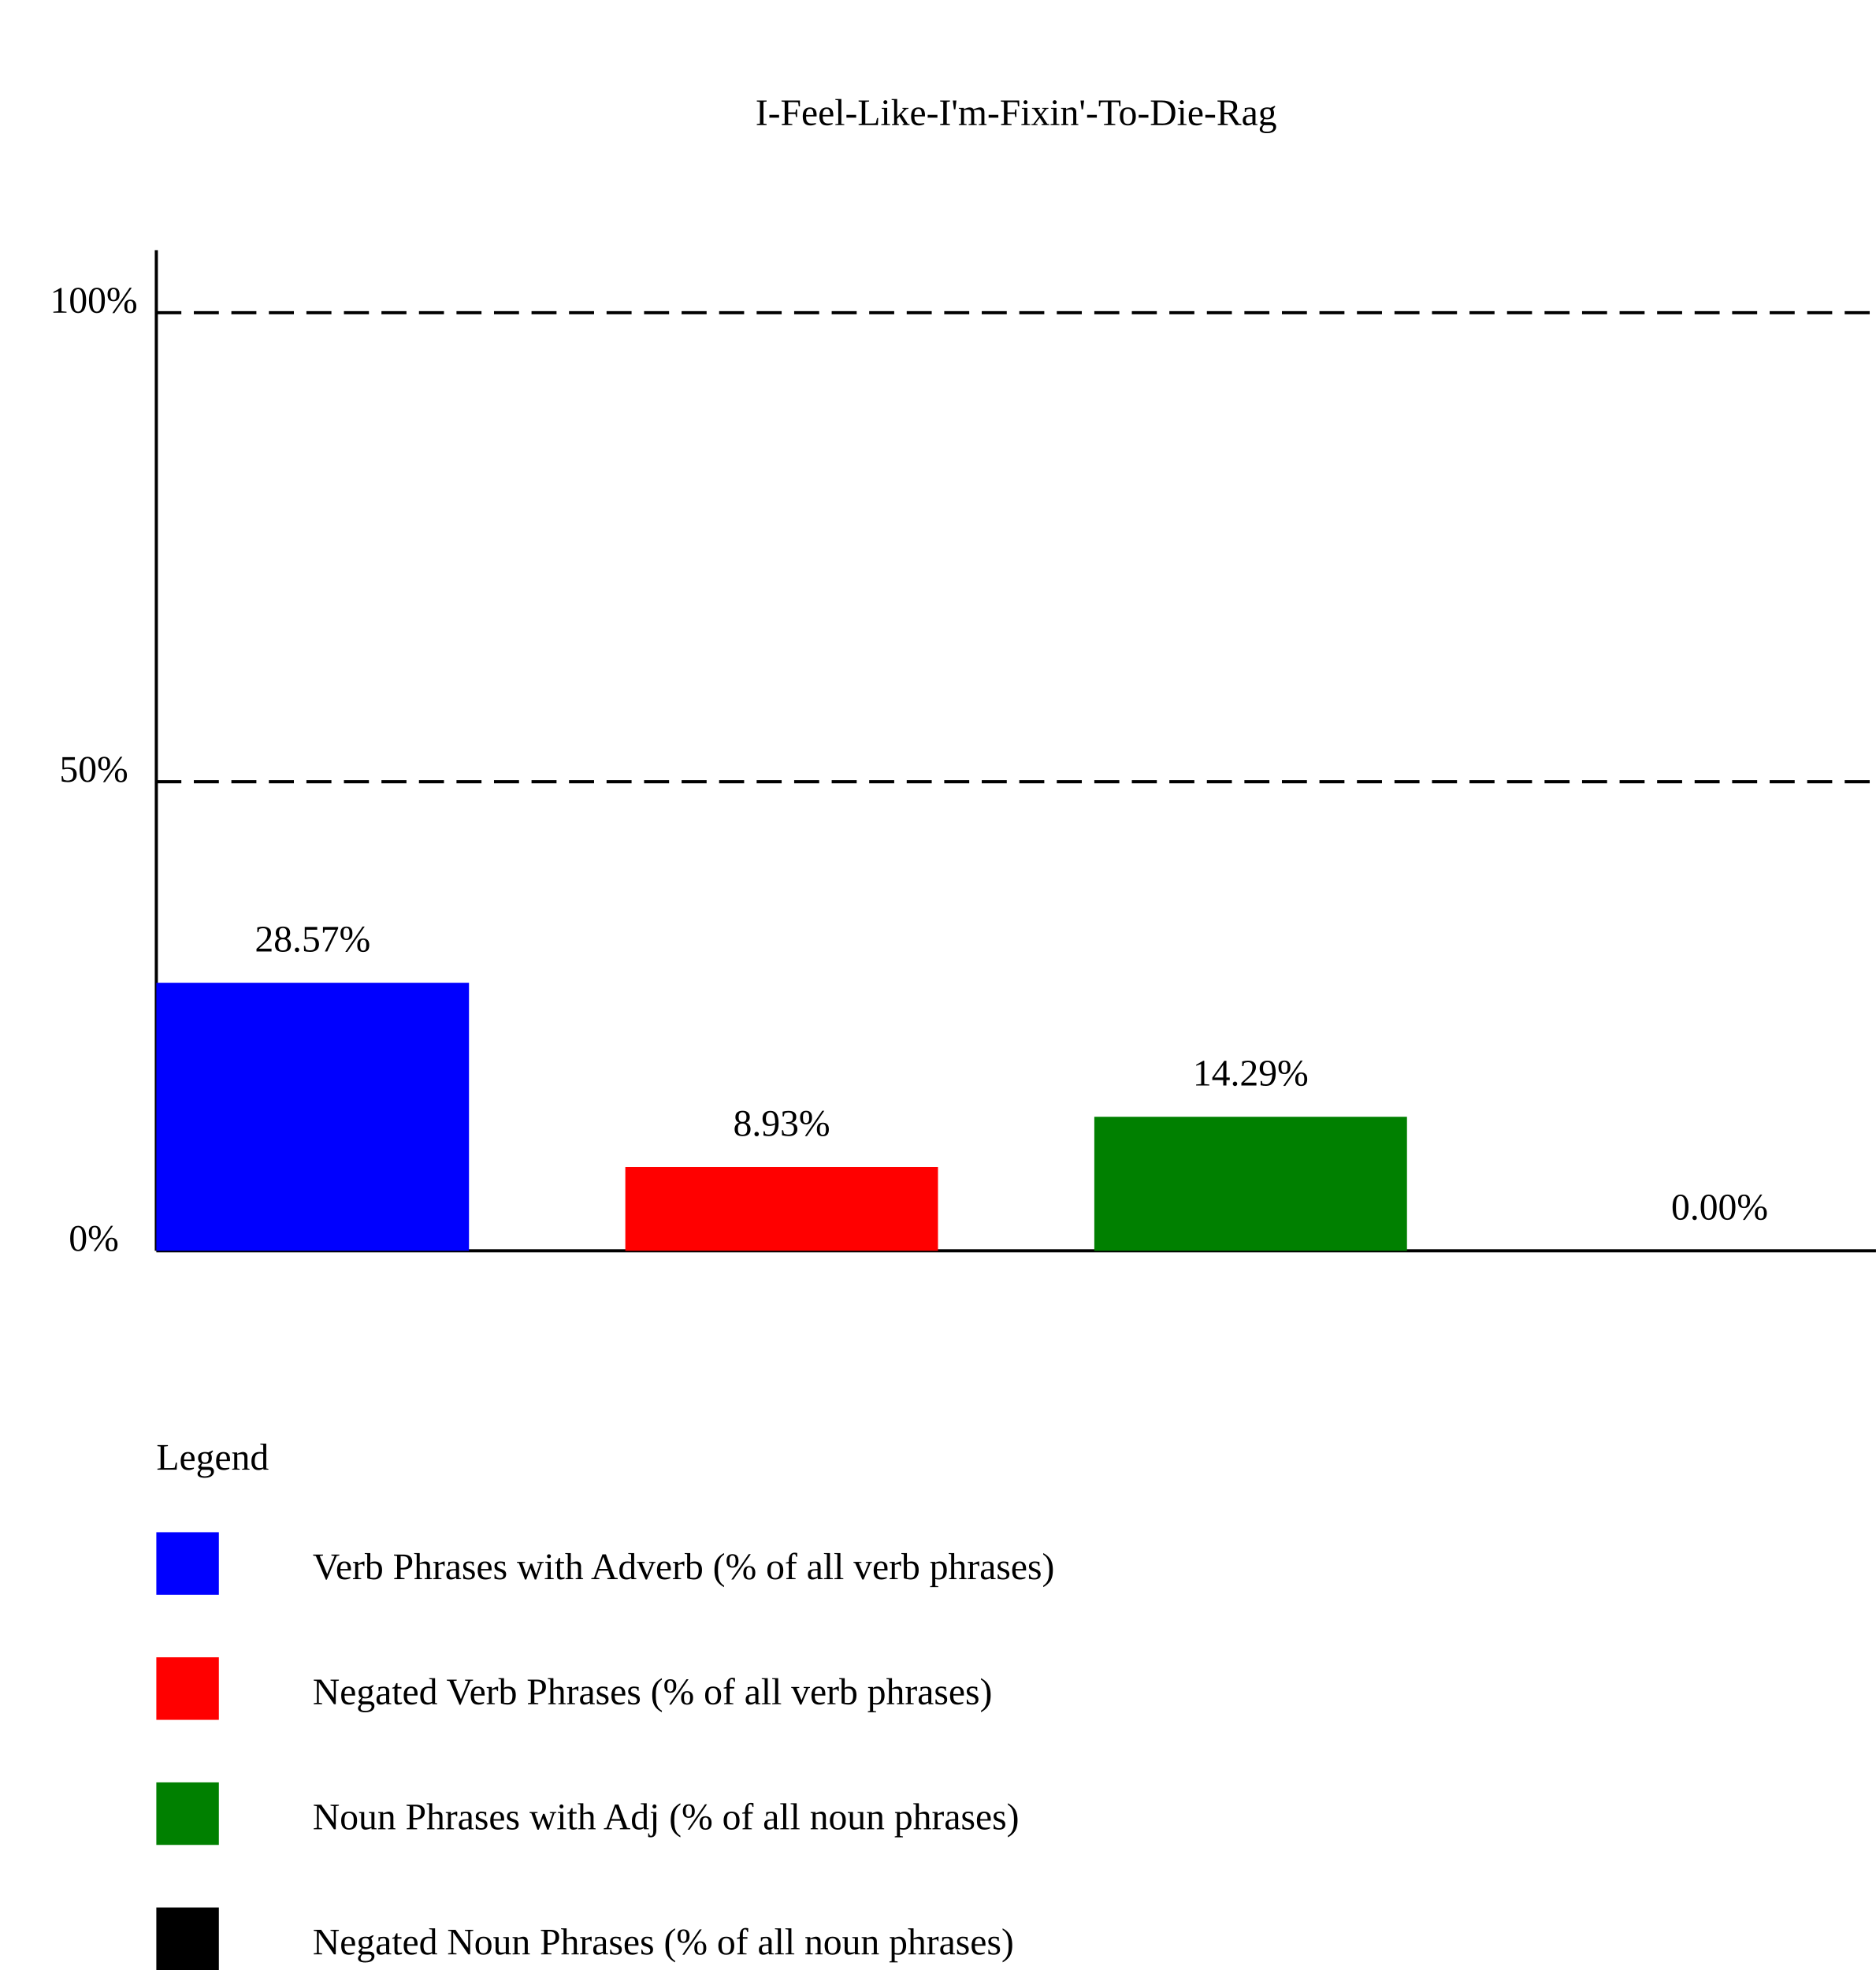
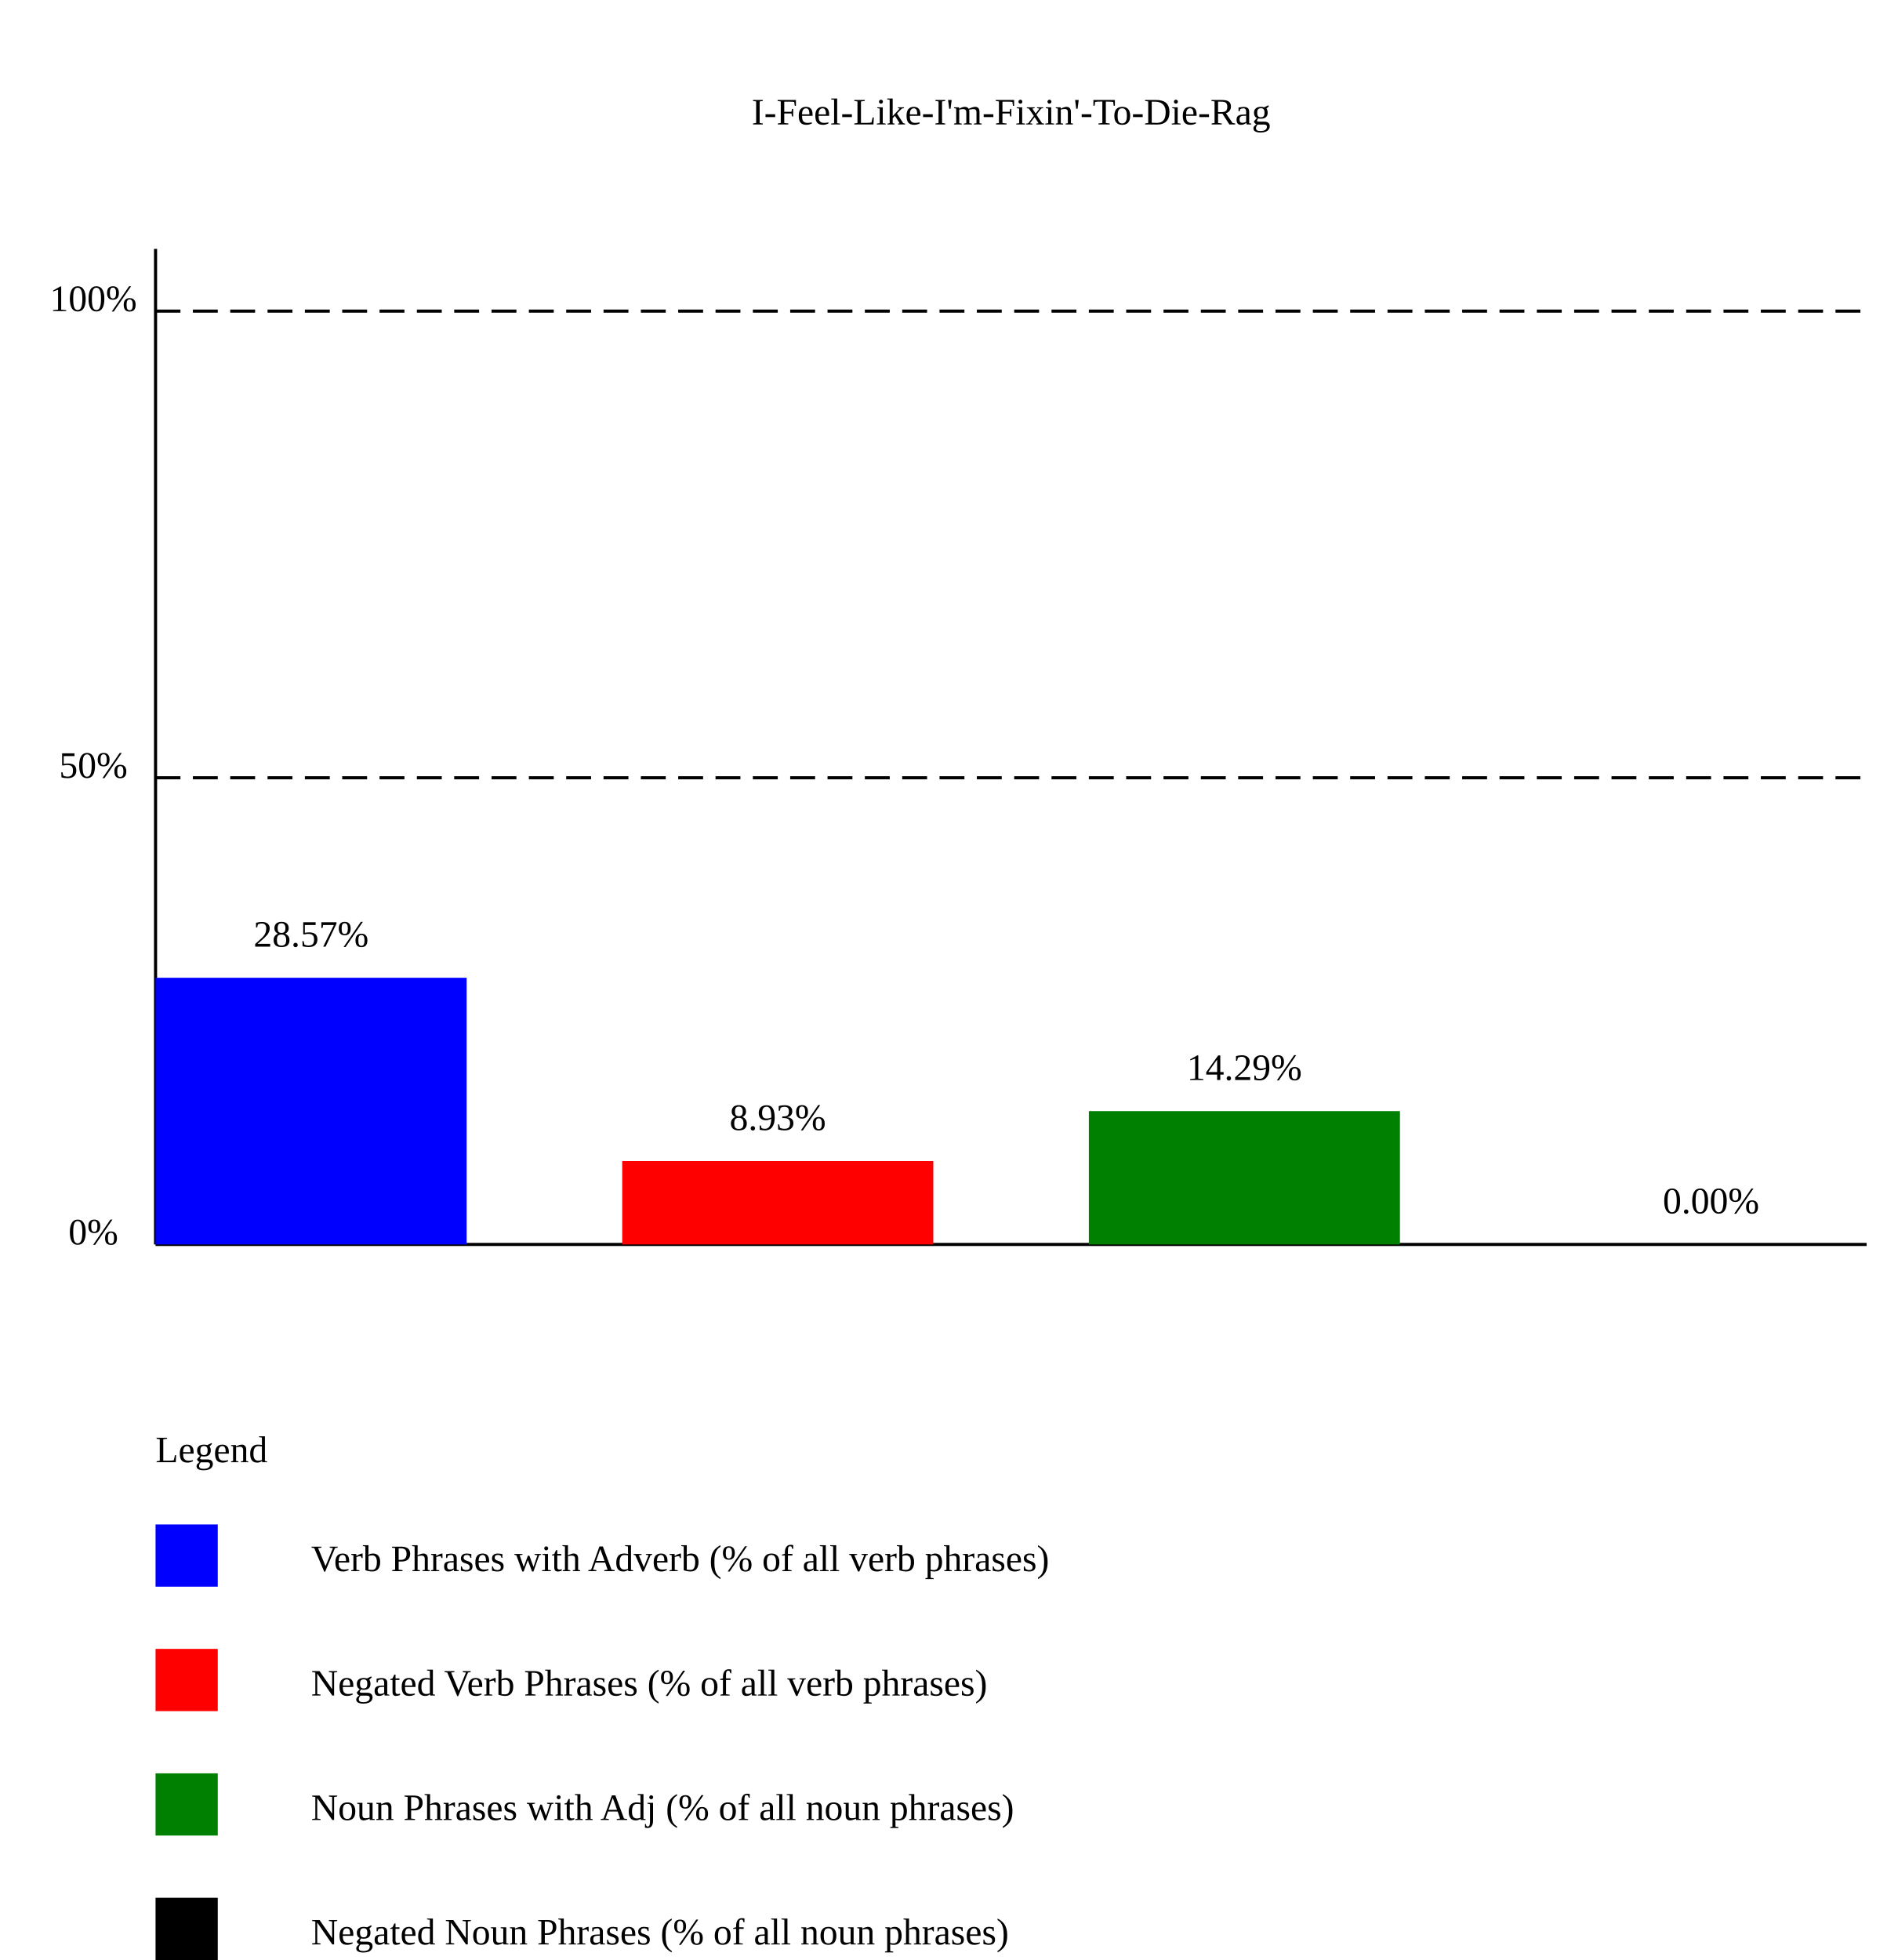
- <svg xmlns="http://www.w3.org/2000/svg" width="100%" height="100%" viewBox="0 0 600 630" preserveAspectRatio="xMidYMid">
+ <svg xmlns="http://www.w3.org/2000/svg" width="100%" height="100%" viewBox="0 0 610 630" preserveAspectRatio="xMidYMid">
  <text x="325" y="40" text-anchor="middle">I-Feel-Like-I'm-Fixin'-To-Die-Rag</text>
  <line x1="50" y1="400" x2="600" y2="400" style="stroke:rgb(0,0,0);stroke-width:1" />
  <line x1="50" y1="400" x2="50" y2="80" style="stroke:rgb(0,0,0);stroke-width:1" />
  <text x="30" y="400" text-anchor="middle">0%</text>
  <text x="30" y="250" text-anchor="middle">50%</text>
  <text x="30" y="100" text-anchor="middle">100%</text>
  <line x1="50" y1="250" x2="600" y2="250" style="stroke:rgb(0,0,0);stroke-width:1" stroke-dasharray="8 4" />
  <line x1="50" y1="100" x2="600" y2="100" style="stroke:rgb(0,0,0);stroke-width:1" stroke-dasharray="8 4" />
  <rect x="50" y="314.286" width="100" height="85.714" style="fill:blue" />
  <rect x="200" y="373.214" width="100" height="26.786" style="fill:red" />
  <rect x="350" y="357.143" width="100" height="42.857" style="fill:green" />
  <rect x="500" y="400" width="100" height="0" style="fill:black" />
  <text x="100" y="304.286" text-anchor="middle">28.57%</text>
  <text x="250" y="363.214" text-anchor="middle">8.93%</text>
  <text x="400" y="347.143" text-anchor="middle">14.29%</text>
  <text x="550" y="390" text-anchor="middle">0.00%</text>
  <text x="50" y="470" text-anchor="left">Legend</text>
  <rect x="50" y="490" width="20" height="20" style="fill:blue" />
  <text x="100" y="505" text-anchor="left">Verb Phrases with Adverb (% of all verb phrases)</text>
  <rect x="50" y="530" width="20" height="20" style="fill:red" />
  <text x="100" y="545" text-anchor="left">Negated Verb Phrases (% of all verb phrases)</text>
  <rect x="50" y="570" width="20" height="20" style="fill:green" />
  <text x="100" y="585" text-anchor="left">Noun Phrases with Adj (% of all noun phrases)</text>
  <rect x="50" y="610" width="20" height="20" style="fill:black" />
  <text x="100" y="625" text-anchor="left">Negated Noun Phrases (% of all noun phrases)</text>
</svg>
